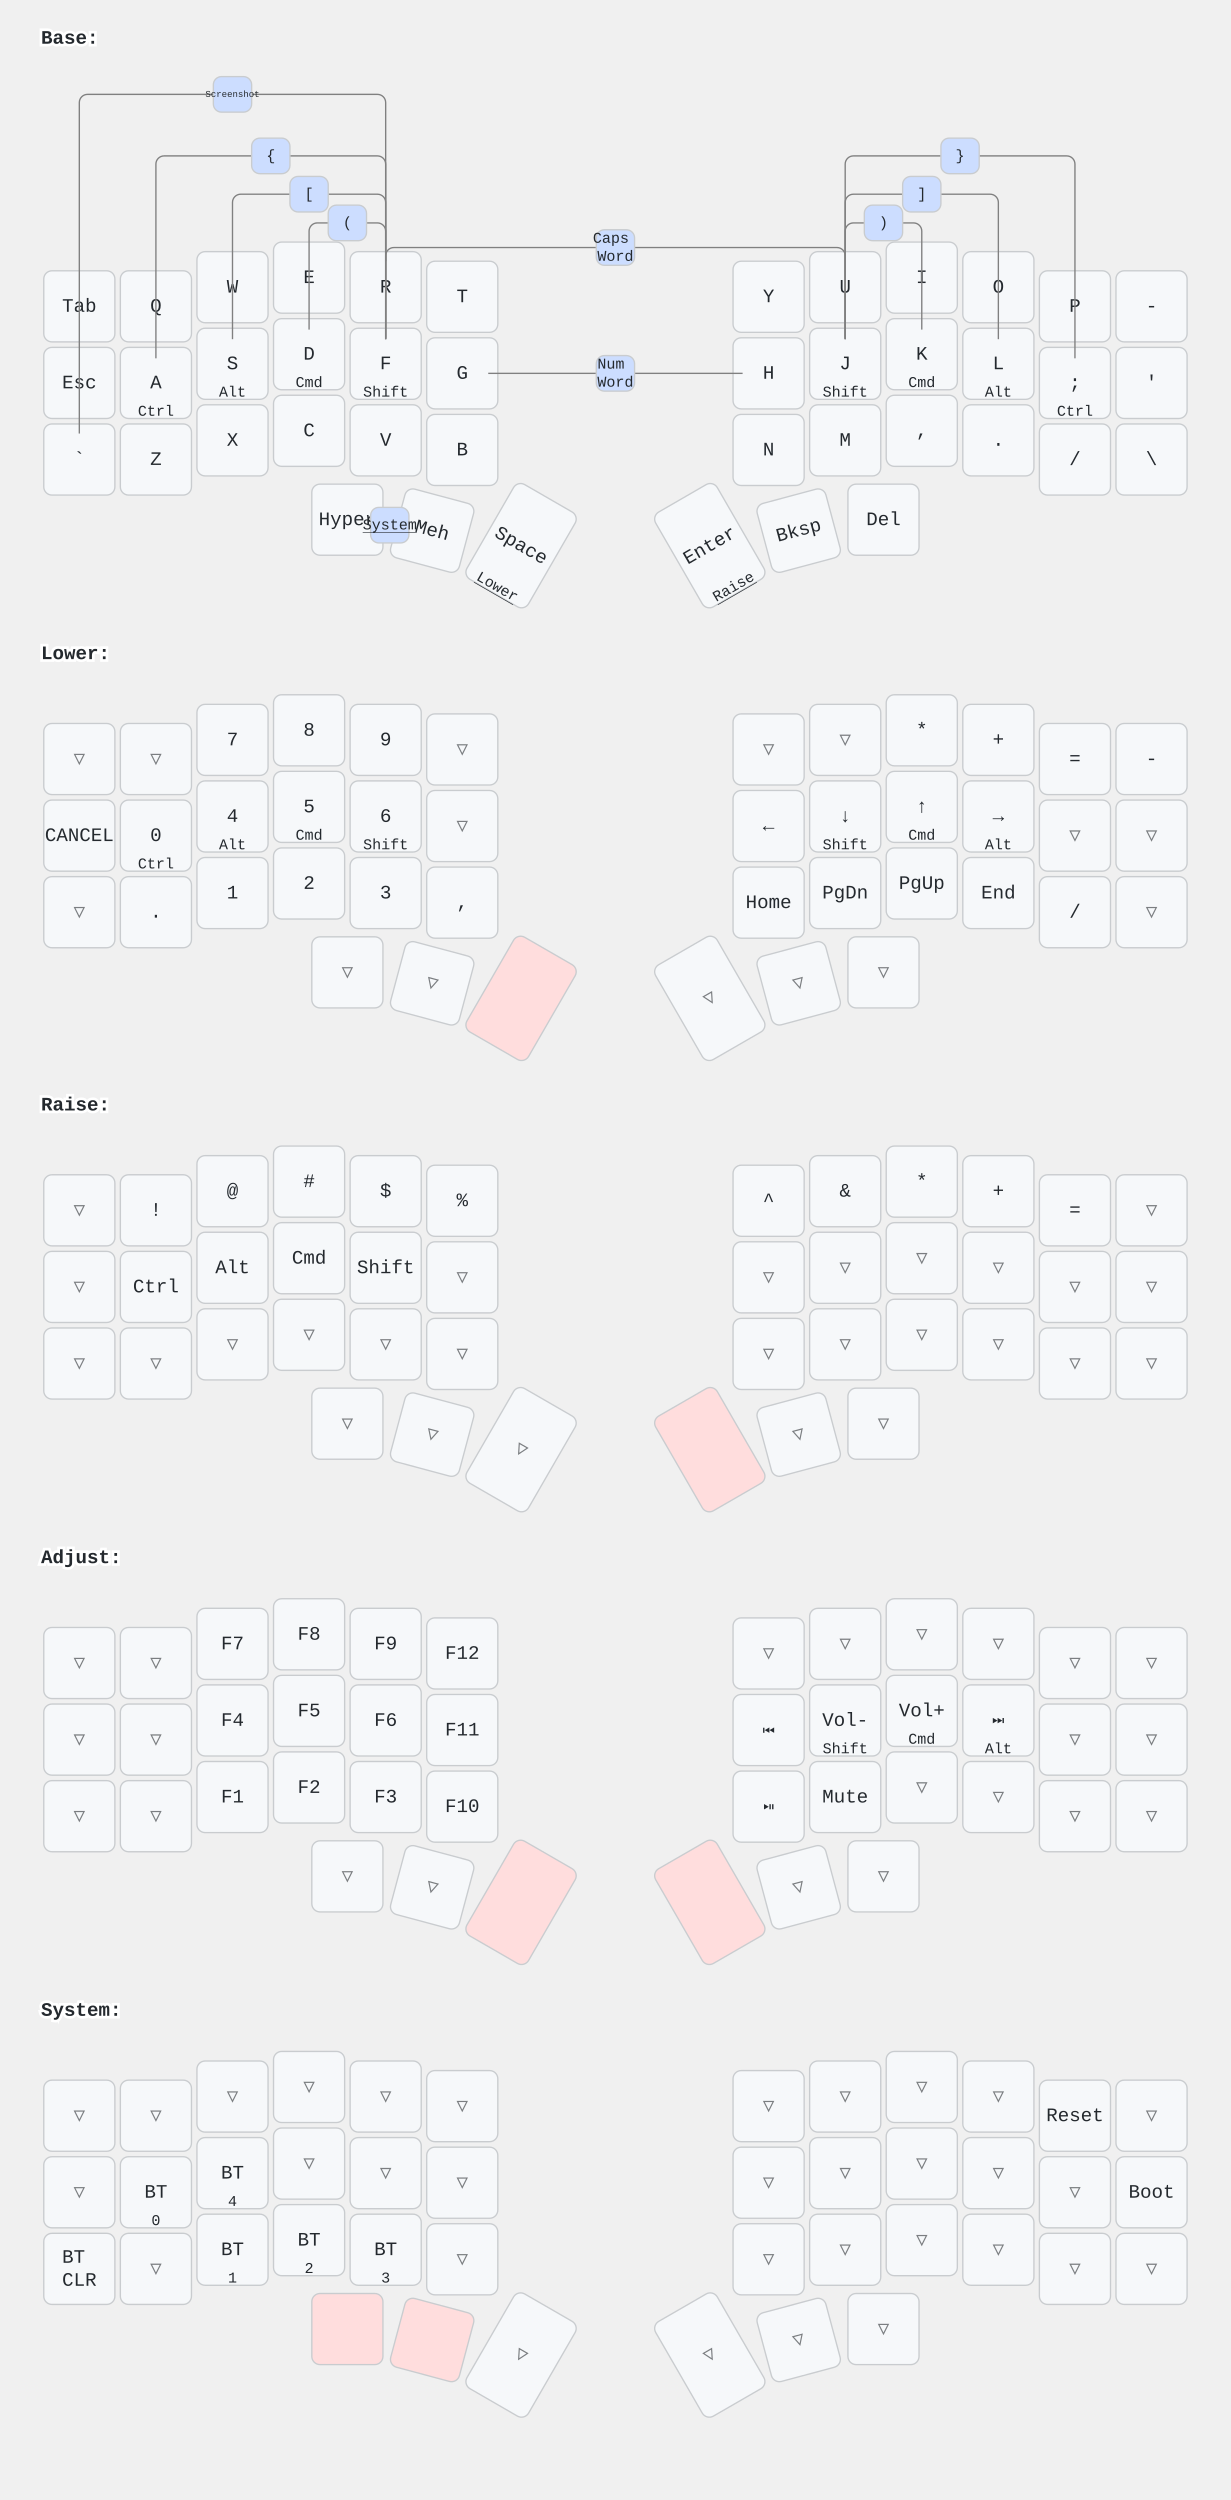
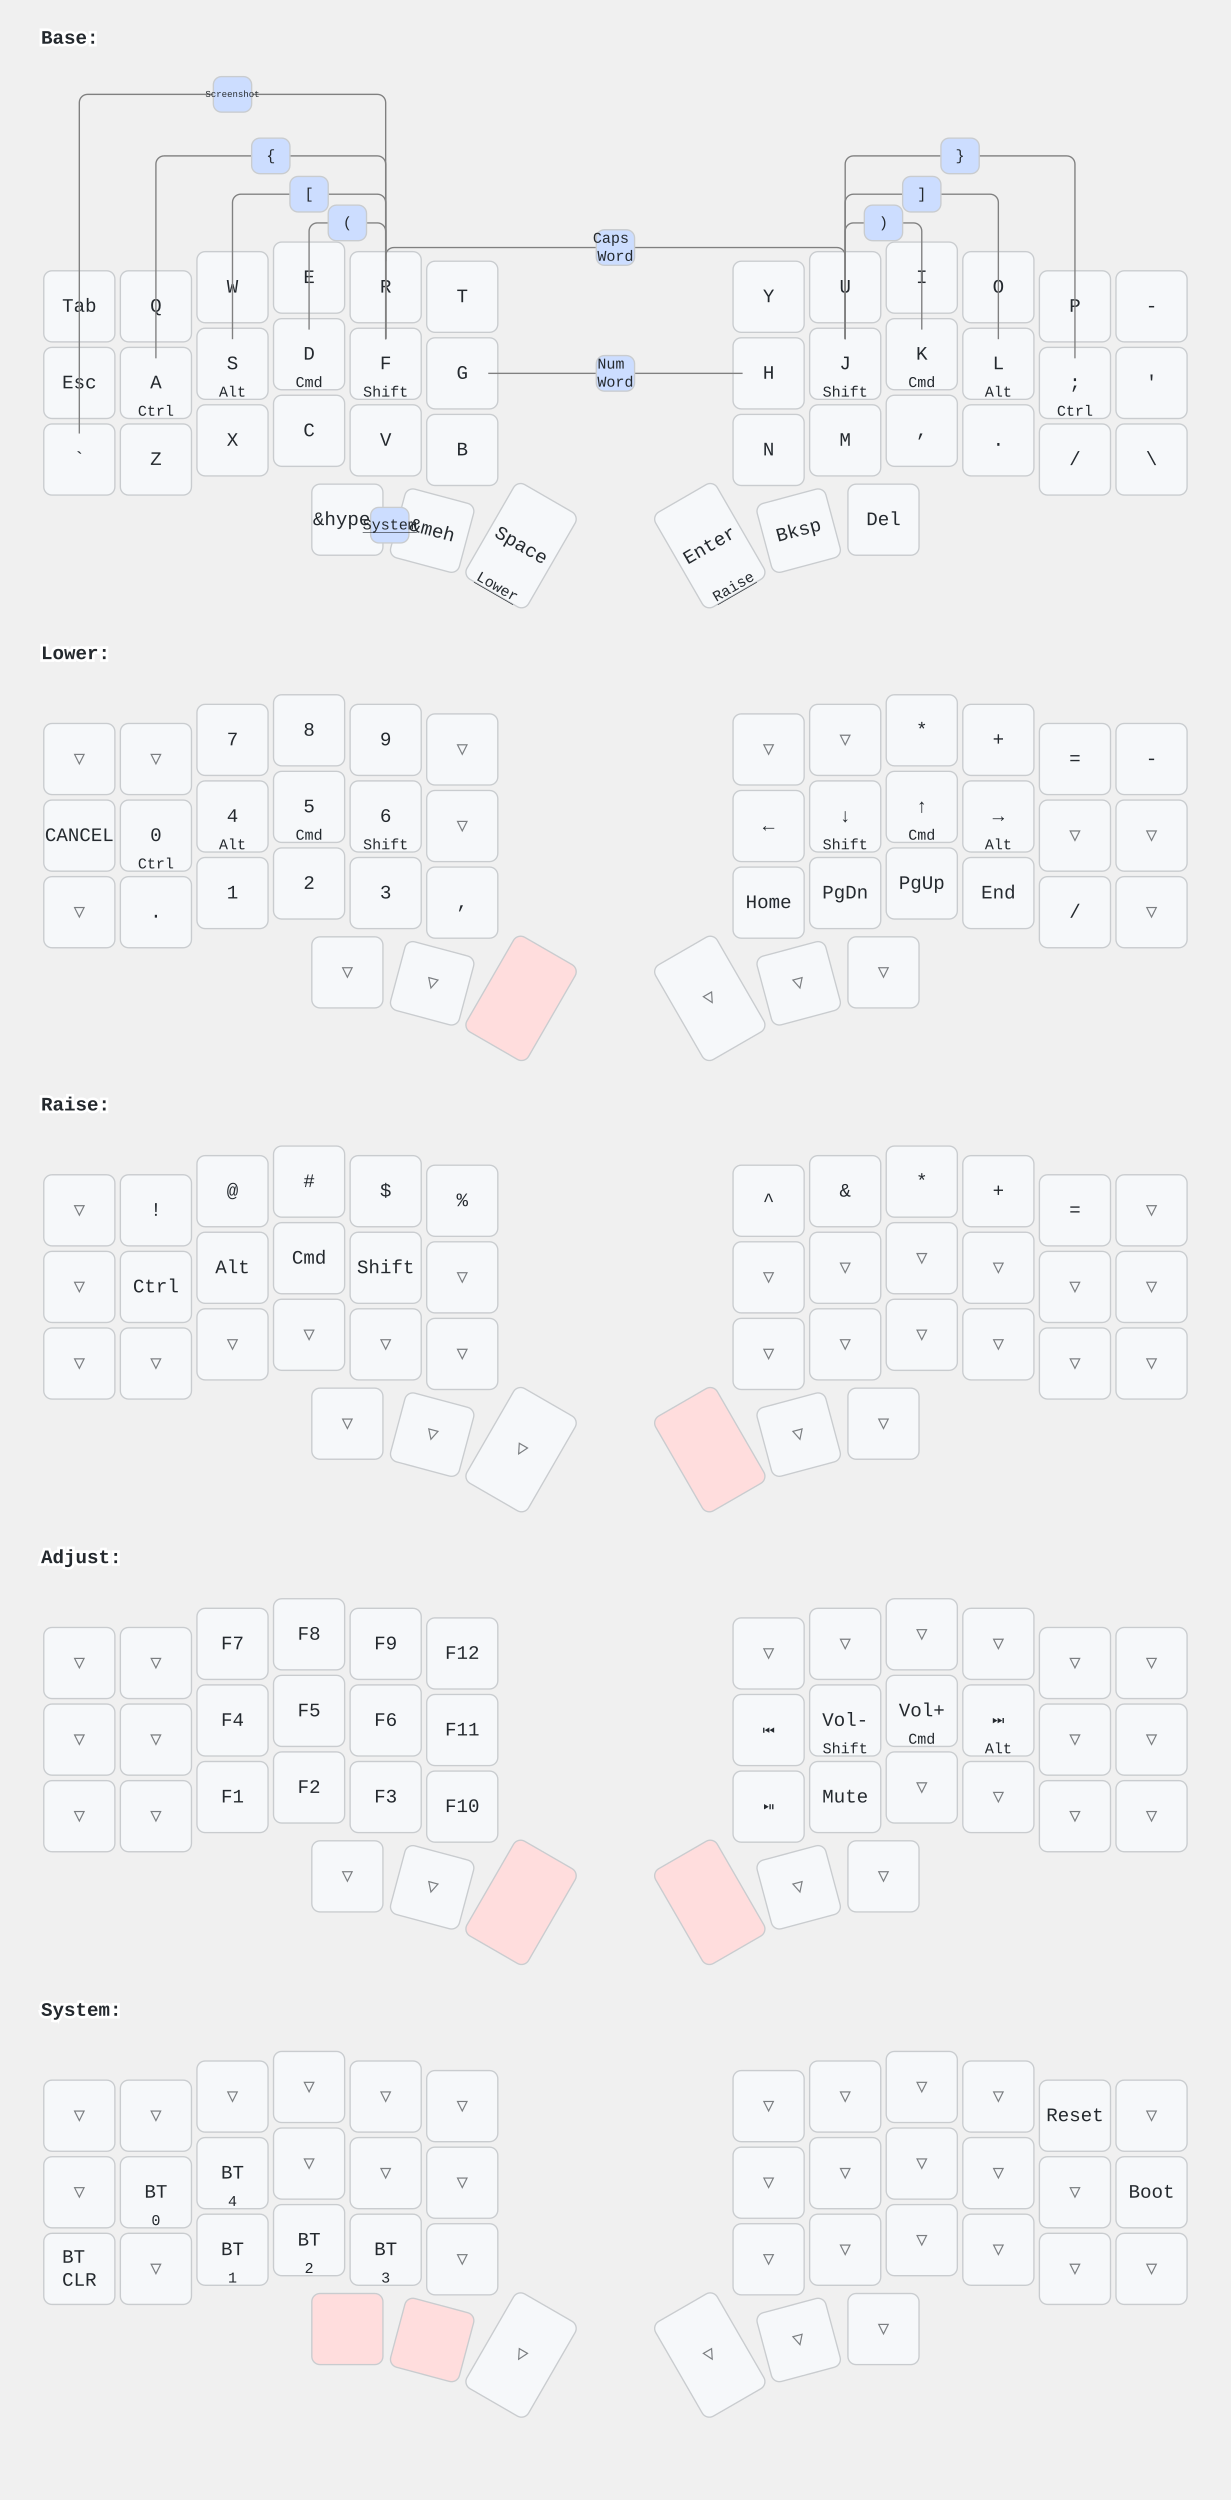
<svg xmlns="http://www.w3.org/2000/svg" width="900" height="1828" viewBox="0 0 900 1828" class="keymap">
  <style>/* inherit to force styles through use tags */
svg path {
    fill: inherit;
}

/* font and background color specifications */
svg.keymap {
    font-family: SFMono-Regular,Consolas,Liberation Mono,Menlo,monospace;
    font-size: 14px;
    font-kerning: normal;
    text-rendering: optimizeLegibility;
    fill: #24292e;
}

/* default key styling */
rect.key {
    fill: #f6f8fa;
}

rect.key, rect.combo {
    stroke: #c9cccf;
    stroke-width: 1;
}

/* default key side styling, only used is draw_key_sides is set */
rect.side {
    filter: brightness(90%);
}

/* color accent for combo boxes */
rect.combo, rect.combo-separate {
    fill: #cdf;
}

/* color accent for held keys */
rect.held, rect.combo.held {
    fill: #fdd;
}

/* color accent for ghost (optional) keys */
rect.ghost, rect.combo.ghost {
    stroke-dasharray: 4, 4;
    stroke-width: 2;
}

text {
    text-anchor: middle;
    dominant-baseline: middle;
}

/* styling for layer labels */
text.label {
    font-weight: bold;
    text-anchor: start;
    stroke: white;
    stroke-width: 4;
    paint-order: stroke;
}

/* styling for optional footer */
text.footer {
    text-anchor: end;
    dominant-baseline: auto;
    stroke: white;
    stroke-width: 4;
    paint-order: stroke;
}

/* styling for combo tap, and key non-tap label text */
text.combo, text.hold, text.shifted, text.left, text.right, text.tl, text.tr, text.bl, text.br {
    font-size: 11px;
}

text.hold, text.bl, text.br {
    text-anchor: middle;
    dominant-baseline: auto;
}

text.shifted, text.tl, text.tr {
    text-anchor: middle;
    dominant-baseline: hanging;
}

text.left, text.tl, text.bl {
    text-anchor: start;
}

text.right, text.tr, text.br {
    text-anchor: end;
}

text.layer-activator {
    text-decoration: underline;
}

/* styling for hold/shifted label text in combo box */
text.combo.hold, text.combo.shifted, text.combo.left, text.combo.right {
    font-size: 8px;
}

/* lighter symbol for transparent keys */
text.trans {
    fill: #7b7e81;
}

/* styling for combo dendrons */
path.combo {
    stroke-width: 1;
    stroke: gray;
    fill: none;
}

/* Start Tabler Icons Cleanup */
/* cannot use height/width with glyphs */
.icon-tabler &gt; path {
    fill: inherit;
    stroke: inherit;
    stroke-width: 2;
}
/* hide tabler's default box */
.icon-tabler &gt; path[stroke="none"][fill="none"] {
    visibility: hidden;
}
/* End Tabler Icons Cleanup */
</style>
  <g transform="translate(30, 0)" class="layer-Base">
    <text x="0" y="28" class="label" id="Base">Base:</text>
    <g transform="translate(0, 175)">
      <g transform="translate(28, 49)" class="key keypos-0">
        <rect rx="6" ry="6" x="-26" y="-26" width="52" height="52" class="key" />
        <text x="0" y="0" class="key tap">Tab</text>
      </g>
      <g transform="translate(84, 49)" class="key keypos-1">
        <rect rx="6" ry="6" x="-26" y="-26" width="52" height="52" class="key" />
        <text x="0" y="0" class="key tap">Q</text>
      </g>
      <g transform="translate(140, 35)" class="key keypos-2">
        <rect rx="6" ry="6" x="-26" y="-26" width="52" height="52" class="key" />
        <text x="0" y="0" class="key tap">W</text>
      </g>
      <g transform="translate(196, 28)" class="key keypos-3">
        <rect rx="6" ry="6" x="-26" y="-26" width="52" height="52" class="key" />
        <text x="0" y="0" class="key tap">E</text>
      </g>
      <g transform="translate(252, 35)" class="key keypos-4">
        <rect rx="6" ry="6" x="-26" y="-26" width="52" height="52" class="key" />
        <text x="0" y="0" class="key tap">R</text>
      </g>
      <g transform="translate(308, 42)" class="key keypos-5">
        <rect rx="6" ry="6" x="-26" y="-26" width="52" height="52" class="key" />
        <text x="0" y="0" class="key tap">T</text>
      </g>
      <g transform="translate(532, 42)" class="key keypos-6">
        <rect rx="6" ry="6" x="-26" y="-26" width="52" height="52" class="key" />
        <text x="0" y="0" class="key tap">Y</text>
      </g>
      <g transform="translate(588, 35)" class="key keypos-7">
        <rect rx="6" ry="6" x="-26" y="-26" width="52" height="52" class="key" />
        <text x="0" y="0" class="key tap">U</text>
      </g>
      <g transform="translate(644, 28)" class="key keypos-8">
        <rect rx="6" ry="6" x="-26" y="-26" width="52" height="52" class="key" />
        <text x="0" y="0" class="key tap">I</text>
      </g>
      <g transform="translate(700, 35)" class="key keypos-9">
        <rect rx="6" ry="6" x="-26" y="-26" width="52" height="52" class="key" />
        <text x="0" y="0" class="key tap">O</text>
      </g>
      <g transform="translate(756, 49)" class="key keypos-10">
        <rect rx="6" ry="6" x="-26" y="-26" width="52" height="52" class="key" />
        <text x="0" y="0" class="key tap">P</text>
      </g>
      <g transform="translate(812, 49)" class="key keypos-11">
        <rect rx="6" ry="6" x="-26" y="-26" width="52" height="52" class="key" />
        <text x="0" y="0" class="key tap">-</text>
      </g>
      <g transform="translate(28, 105)" class="key keypos-12">
        <rect rx="6" ry="6" x="-26" y="-26" width="52" height="52" class="key" />
        <text x="0" y="0" class="key tap">Esc</text>
      </g>
      <g transform="translate(84, 105)" class="key keypos-13">
        <rect rx="6" ry="6" x="-26" y="-26" width="52" height="52" class="key" />
        <text x="0" y="0" class="key tap">A</text>
        <text x="0" y="24" class="key hold">Ctrl</text>
      </g>
      <g transform="translate(140, 91)" class="key keypos-14">
        <rect rx="6" ry="6" x="-26" y="-26" width="52" height="52" class="key" />
        <text x="0" y="0" class="key tap">S</text>
        <text x="0" y="24" class="key hold">Alt</text>
      </g>
      <g transform="translate(196, 84)" class="key keypos-15">
        <rect rx="6" ry="6" x="-26" y="-26" width="52" height="52" class="key" />
        <text x="0" y="0" class="key tap">D</text>
        <text x="0" y="24" class="key hold">Cmd</text>
      </g>
      <g transform="translate(252, 91)" class="key keypos-16">
        <rect rx="6" ry="6" x="-26" y="-26" width="52" height="52" class="key" />
        <text x="0" y="0" class="key tap">F</text>
        <text x="0" y="24" class="key hold">Shift</text>
      </g>
      <g transform="translate(308, 98)" class="key keypos-17">
        <rect rx="6" ry="6" x="-26" y="-26" width="52" height="52" class="key" />
        <text x="0" y="0" class="key tap">G</text>
      </g>
      <g transform="translate(532, 98)" class="key keypos-18">
        <rect rx="6" ry="6" x="-26" y="-26" width="52" height="52" class="key" />
        <text x="0" y="0" class="key tap">H</text>
      </g>
      <g transform="translate(588, 91)" class="key keypos-19">
        <rect rx="6" ry="6" x="-26" y="-26" width="52" height="52" class="key" />
        <text x="0" y="0" class="key tap">J</text>
        <text x="0" y="24" class="key hold">Shift</text>
      </g>
      <g transform="translate(644, 84)" class="key keypos-20">
        <rect rx="6" ry="6" x="-26" y="-26" width="52" height="52" class="key" />
        <text x="0" y="0" class="key tap">K</text>
        <text x="0" y="24" class="key hold">Cmd</text>
      </g>
      <g transform="translate(700, 91)" class="key keypos-21">
        <rect rx="6" ry="6" x="-26" y="-26" width="52" height="52" class="key" />
        <text x="0" y="0" class="key tap">L</text>
        <text x="0" y="24" class="key hold">Alt</text>
      </g>
      <g transform="translate(756, 105)" class="key keypos-22">
        <rect rx="6" ry="6" x="-26" y="-26" width="52" height="52" class="key" />
        <text x="0" y="0" class="key tap">;</text>
        <text x="0" y="24" class="key hold">Ctrl</text>
      </g>
      <g transform="translate(812, 105)" class="key keypos-23">
        <rect rx="6" ry="6" x="-26" y="-26" width="52" height="52" class="key" />
        <text x="0" y="0" class="key tap">'</text>
      </g>
      <g transform="translate(28, 161)" class="key keypos-24">
        <rect rx="6" ry="6" x="-26" y="-26" width="52" height="52" class="key" />
        <text x="0" y="0" class="key tap">`</text>
      </g>
      <g transform="translate(84, 161)" class="key keypos-25">
        <rect rx="6" ry="6" x="-26" y="-26" width="52" height="52" class="key" />
        <text x="0" y="0" class="key tap">Z</text>
      </g>
      <g transform="translate(140, 147)" class="key keypos-26">
        <rect rx="6" ry="6" x="-26" y="-26" width="52" height="52" class="key" />
        <text x="0" y="0" class="key tap">X</text>
      </g>
      <g transform="translate(196, 140)" class="key keypos-27">
        <rect rx="6" ry="6" x="-26" y="-26" width="52" height="52" class="key" />
        <text x="0" y="0" class="key tap">C</text>
      </g>
      <g transform="translate(252, 147)" class="key keypos-28">
        <rect rx="6" ry="6" x="-26" y="-26" width="52" height="52" class="key" />
        <text x="0" y="0" class="key tap">V</text>
      </g>
      <g transform="translate(308, 154)" class="key keypos-29">
        <rect rx="6" ry="6" x="-26" y="-26" width="52" height="52" class="key" />
        <text x="0" y="0" class="key tap">B</text>
      </g>
      <g transform="translate(532, 154)" class="key keypos-30">
        <rect rx="6" ry="6" x="-26" y="-26" width="52" height="52" class="key" />
        <text x="0" y="0" class="key tap">N</text>
      </g>
      <g transform="translate(588, 147)" class="key keypos-31">
        <rect rx="6" ry="6" x="-26" y="-26" width="52" height="52" class="key" />
        <text x="0" y="0" class="key tap">M</text>
      </g>
      <g transform="translate(644, 140)" class="key keypos-32">
        <rect rx="6" ry="6" x="-26" y="-26" width="52" height="52" class="key" />
        <text x="0" y="0" class="key tap">,</text>
      </g>
      <g transform="translate(700, 147)" class="key keypos-33">
        <rect rx="6" ry="6" x="-26" y="-26" width="52" height="52" class="key" />
        <text x="0" y="0" class="key tap">.</text>
      </g>
      <g transform="translate(756, 161)" class="key keypos-34">
        <rect rx="6" ry="6" x="-26" y="-26" width="52" height="52" class="key" />
        <text x="0" y="0" class="key tap">/</text>
      </g>
      <g transform="translate(812, 161)" class="key keypos-35">
        <rect rx="6" ry="6" x="-26" y="-26" width="52" height="52" class="key" />
        <text x="0" y="0" class="key tap">\</text>
      </g>
      <g transform="translate(224, 205)" class="key keypos-36">
        <rect rx="6" ry="6" x="-26" y="-26" width="52" height="52" class="key" />
-         <text x="0" y="0" class="key tap">Hyper</text>
+         <text x="0" y="0" class="key tap">&amp;hyper</text>
      </g>
      <g transform="translate(286, 213) rotate(15.0)" class="key keypos-37">
        <rect rx="6" ry="6" x="-26" y="-26" width="52" height="52" class="key" />
-         <text x="0" y="0" class="key tap">Meh</text>
+         <text x="0" y="0" class="key tap">&amp;meh</text>
      </g>
      <g transform="translate(351, 224) rotate(30.0)" class="key keypos-38">
        <rect rx="6" ry="6" x="-26" y="-40" width="52" height="80" class="key" />
        <text x="0" y="0" class="key tap">Space</text>
        <a href="#Lower">
          <text x="0" y="38" class="key hold layer-activator">Lower</text>
        </a>
      </g>
      <g transform="translate(489, 224) rotate(-30.0)" class="key keypos-39">
        <rect rx="6" ry="6" x="-26" y="-40" width="52" height="80" class="key" />
        <text x="0" y="0" class="key tap">Enter</text>
        <a href="#Raise">
          <text x="0" y="38" class="key hold layer-activator">Raise</text>
        </a>
      </g>
      <g transform="translate(554, 213) rotate(-15.0)" class="key keypos-40">
        <rect rx="6" ry="6" x="-26" y="-26" width="52" height="52" class="key" />
        <text x="0" y="0" class="key tap">Bksp</text>
      </g>
      <g transform="translate(616, 205)" class="key keypos-41">
        <rect rx="6" ry="6" x="-26" y="-26" width="52" height="52" class="key" />
        <text x="0" y="0" class="key tap">Del</text>
      </g>
      <g class="combo combopos-0">
        <path d="M224,-12 h-22 a6.0,6.0 0 0 0 -6.0,6.0 v72" class="combo" />
        <path d="M224,-12 h22 a6.0,6.0 0 0 1 6.0,6.0 v79" class="combo" />
        <rect rx="6" ry="6" x="210" y="-25" width="28" height="26" class="combo" />
        <text x="224" y="-12" class="combo tap">(</text>
      </g>
      <g class="combo combopos-1">
        <path d="M616,-12 h-22 a6.0,6.0 0 0 0 -6.0,6.0 v79" class="combo" />
        <path d="M616,-12 h22 a6.0,6.0 0 0 1 6.0,6.0 v72" class="combo" />
        <rect rx="6" ry="6" x="602" y="-25" width="28" height="26" class="combo" />
        <text x="616" y="-12" class="combo tap">)</text>
      </g>
      <g class="combo combopos-2">
        <path d="M196,-33 h-50 a6.0,6.0 0 0 0 -6.0,6.0 v100" class="combo" />
        <path d="M196,-33 h50 a6.0,6.0 0 0 1 6.0,6.0 v100" class="combo" />
        <rect rx="6" ry="6" x="182" y="-46" width="28" height="26" class="combo" />
        <text x="196" y="-33" class="combo tap">[</text>
      </g>
      <g class="combo combopos-3">
        <path d="M644,-33 h-50 a6.0,6.0 0 0 0 -6.0,6.0 v100" class="combo" />
        <path d="M644,-33 h50 a6.0,6.0 0 0 1 6.0,6.0 v100" class="combo" />
        <rect rx="6" ry="6" x="630" y="-46" width="28" height="26" class="combo" />
        <text x="644" y="-33" class="combo tap">]</text>
      </g>
      <g class="combo combopos-4">
        <path d="M168,-61 h-78 a6.0,6.0 0 0 0 -6.0,6.0 v142" class="combo" />
        <path d="M168,-61 h78 a6.0,6.0 0 0 1 6.0,6.0 v128" class="combo" />
        <rect rx="6" ry="6" x="154" y="-74" width="28" height="26" class="combo" />
        <text x="168" y="-61" class="combo tap">{</text>
      </g>
      <g class="combo combopos-5">
        <path d="M672,-61 h-78 a6.0,6.0 0 0 0 -6.0,6.0 v128" class="combo" />
        <path d="M672,-61 h78 a6.0,6.0 0 0 1 6.0,6.0 v142" class="combo" />
        <rect rx="6" ry="6" x="658" y="-74" width="28" height="26" class="combo" />
        <text x="672" y="-61" class="combo tap">}</text>
      </g>
      <g class="combo combopos-6">
        <path d="M420,6 h-162 a6.0,6.0 0 0 0 -6.0,6.0 v60" class="combo" />
        <path d="M420,6 h162 a6.0,6.0 0 0 1 6.0,6.0 v60" class="combo" />
        <rect rx="6" ry="6" x="406" y="-7" width="28" height="26" class="combo" />
        <text x="420" y="6" class="combo tap">
          <tspan x="420" dy="-0.6em">Caps</tspan>
          <tspan x="420" dy="1.2em">Word</tspan>
        </text>
      </g>
      <g class="combo combopos-7">
        <path d="M140,-106 h-106 a6.0,6.0 0 0 0 -6.0,6.0 v242" class="combo" />
        <path d="M140,-106 h106 a6.0,6.0 0 0 1 6.0,6.0 v116" class="combo" />
        <rect rx="6" ry="6" x="126" y="-119" width="28" height="26" class="combo" />
        <text x="140" y="-106" class="combo tap">
          <tspan style="font-size: 60%">Screenshot</tspan>
        </text>
      </g>
      <g class="combo combopos-8">
        <path d="M420,98 l-93,0" class="combo" />
        <path d="M420,98 l93,0" class="combo" />
        <rect rx="6" ry="6" x="406" y="85" width="28" height="26" class="combo" />
        <text x="420" y="98" class="combo tap">
          <tspan x="420" dy="-0.6em">Num</tspan>
          <tspan x="420" dy="1.2em">Word</tspan>
        </text>
      </g>
      <g class="combo combopos-9">
        <rect rx="6" ry="6" x="241" y="196" width="28" height="26" class="combo" />
        <a href="#System">
          <text x="255" y="209" class="combo tap layer-activator">System</text>
        </a>
      </g>
    </g>
  </g>
  <g transform="translate(30, 450)" class="layer-Lower">
    <text x="0" y="28" class="label" id="Lower">Lower:</text>
    <g transform="translate(0, 56)">
      <g transform="translate(28, 49)" class="key trans keypos-0">
        <rect rx="6" ry="6" x="-26" y="-26" width="52" height="52" class="key trans" />
        <text x="0" y="0" class="key trans tap">▽</text>
      </g>
      <g transform="translate(84, 49)" class="key trans keypos-1">
        <rect rx="6" ry="6" x="-26" y="-26" width="52" height="52" class="key trans" />
        <text x="0" y="0" class="key trans tap">▽</text>
      </g>
      <g transform="translate(140, 35)" class="key keypos-2">
        <rect rx="6" ry="6" x="-26" y="-26" width="52" height="52" class="key" />
        <text x="0" y="0" class="key tap">7</text>
      </g>
      <g transform="translate(196, 28)" class="key keypos-3">
        <rect rx="6" ry="6" x="-26" y="-26" width="52" height="52" class="key" />
        <text x="0" y="0" class="key tap">8</text>
      </g>
      <g transform="translate(252, 35)" class="key keypos-4">
        <rect rx="6" ry="6" x="-26" y="-26" width="52" height="52" class="key" />
        <text x="0" y="0" class="key tap">9</text>
      </g>
      <g transform="translate(308, 42)" class="key trans keypos-5">
        <rect rx="6" ry="6" x="-26" y="-26" width="52" height="52" class="key trans" />
        <text x="0" y="0" class="key trans tap">▽</text>
      </g>
      <g transform="translate(532, 42)" class="key trans keypos-6">
        <rect rx="6" ry="6" x="-26" y="-26" width="52" height="52" class="key trans" />
        <text x="0" y="0" class="key trans tap">▽</text>
      </g>
      <g transform="translate(588, 35)" class="key trans keypos-7">
        <rect rx="6" ry="6" x="-26" y="-26" width="52" height="52" class="key trans" />
        <text x="0" y="0" class="key trans tap">▽</text>
      </g>
      <g transform="translate(644, 28)" class="key keypos-8">
        <rect rx="6" ry="6" x="-26" y="-26" width="52" height="52" class="key" />
        <text x="0" y="0" class="key tap">*</text>
      </g>
      <g transform="translate(700, 35)" class="key keypos-9">
        <rect rx="6" ry="6" x="-26" y="-26" width="52" height="52" class="key" />
        <text x="0" y="0" class="key tap">+</text>
      </g>
      <g transform="translate(756, 49)" class="key keypos-10">
        <rect rx="6" ry="6" x="-26" y="-26" width="52" height="52" class="key" />
        <text x="0" y="0" class="key tap">=</text>
      </g>
      <g transform="translate(812, 49)" class="key keypos-11">
        <rect rx="6" ry="6" x="-26" y="-26" width="52" height="52" class="key" />
        <text x="0" y="0" class="key tap">-</text>
      </g>
      <g transform="translate(28, 105)" class="key keypos-12">
        <rect rx="6" ry="6" x="-26" y="-26" width="52" height="52" class="key" />
        <text x="0" y="0" class="key tap">CANCEL</text>
      </g>
      <g transform="translate(84, 105)" class="key keypos-13">
        <rect rx="6" ry="6" x="-26" y="-26" width="52" height="52" class="key" />
        <text x="0" y="0" class="key tap">0</text>
        <text x="0" y="24" class="key hold">Ctrl</text>
      </g>
      <g transform="translate(140, 91)" class="key keypos-14">
        <rect rx="6" ry="6" x="-26" y="-26" width="52" height="52" class="key" />
        <text x="0" y="0" class="key tap">4</text>
        <text x="0" y="24" class="key hold">Alt</text>
      </g>
      <g transform="translate(196, 84)" class="key keypos-15">
        <rect rx="6" ry="6" x="-26" y="-26" width="52" height="52" class="key" />
        <text x="0" y="0" class="key tap">5</text>
        <text x="0" y="24" class="key hold">Cmd</text>
      </g>
      <g transform="translate(252, 91)" class="key keypos-16">
        <rect rx="6" ry="6" x="-26" y="-26" width="52" height="52" class="key" />
        <text x="0" y="0" class="key tap">6</text>
        <text x="0" y="24" class="key hold">Shift</text>
      </g>
      <g transform="translate(308, 98)" class="key trans keypos-17">
        <rect rx="6" ry="6" x="-26" y="-26" width="52" height="52" class="key trans" />
        <text x="0" y="0" class="key trans tap">▽</text>
      </g>
      <g transform="translate(532, 98)" class="key keypos-18">
        <rect rx="6" ry="6" x="-26" y="-26" width="52" height="52" class="key" />
        <text x="0" y="0" class="key tap">←</text>
      </g>
      <g transform="translate(588, 91)" class="key keypos-19">
        <rect rx="6" ry="6" x="-26" y="-26" width="52" height="52" class="key" />
        <text x="0" y="0" class="key tap">↓</text>
        <text x="0" y="24" class="key hold">Shift</text>
      </g>
      <g transform="translate(644, 84)" class="key keypos-20">
        <rect rx="6" ry="6" x="-26" y="-26" width="52" height="52" class="key" />
        <text x="0" y="0" class="key tap">↑</text>
        <text x="0" y="24" class="key hold">Cmd</text>
      </g>
      <g transform="translate(700, 91)" class="key keypos-21">
        <rect rx="6" ry="6" x="-26" y="-26" width="52" height="52" class="key" />
        <text x="0" y="0" class="key tap">→</text>
        <text x="0" y="24" class="key hold">Alt</text>
      </g>
      <g transform="translate(756, 105)" class="key trans keypos-22">
        <rect rx="6" ry="6" x="-26" y="-26" width="52" height="52" class="key trans" />
        <text x="0" y="0" class="key trans tap">▽</text>
      </g>
      <g transform="translate(812, 105)" class="key trans keypos-23">
        <rect rx="6" ry="6" x="-26" y="-26" width="52" height="52" class="key trans" />
        <text x="0" y="0" class="key trans tap">▽</text>
      </g>
      <g transform="translate(28, 161)" class="key trans keypos-24">
        <rect rx="6" ry="6" x="-26" y="-26" width="52" height="52" class="key trans" />
        <text x="0" y="0" class="key trans tap">▽</text>
      </g>
      <g transform="translate(84, 161)" class="key keypos-25">
        <rect rx="6" ry="6" x="-26" y="-26" width="52" height="52" class="key" />
        <text x="0" y="0" class="key tap">.</text>
      </g>
      <g transform="translate(140, 147)" class="key keypos-26">
        <rect rx="6" ry="6" x="-26" y="-26" width="52" height="52" class="key" />
        <text x="0" y="0" class="key tap">1</text>
      </g>
      <g transform="translate(196, 140)" class="key keypos-27">
        <rect rx="6" ry="6" x="-26" y="-26" width="52" height="52" class="key" />
        <text x="0" y="0" class="key tap">2</text>
      </g>
      <g transform="translate(252, 147)" class="key keypos-28">
        <rect rx="6" ry="6" x="-26" y="-26" width="52" height="52" class="key" />
        <text x="0" y="0" class="key tap">3</text>
      </g>
      <g transform="translate(308, 154)" class="key keypos-29">
        <rect rx="6" ry="6" x="-26" y="-26" width="52" height="52" class="key" />
        <text x="0" y="0" class="key tap">,</text>
      </g>
      <g transform="translate(532, 154)" class="key keypos-30">
        <rect rx="6" ry="6" x="-26" y="-26" width="52" height="52" class="key" />
        <text x="0" y="0" class="key tap">Home</text>
      </g>
      <g transform="translate(588, 147)" class="key keypos-31">
        <rect rx="6" ry="6" x="-26" y="-26" width="52" height="52" class="key" />
        <text x="0" y="0" class="key tap">PgDn</text>
      </g>
      <g transform="translate(644, 140)" class="key keypos-32">
        <rect rx="6" ry="6" x="-26" y="-26" width="52" height="52" class="key" />
        <text x="0" y="0" class="key tap">PgUp</text>
      </g>
      <g transform="translate(700, 147)" class="key keypos-33">
        <rect rx="6" ry="6" x="-26" y="-26" width="52" height="52" class="key" />
        <text x="0" y="0" class="key tap">End</text>
      </g>
      <g transform="translate(756, 161)" class="key keypos-34">
        <rect rx="6" ry="6" x="-26" y="-26" width="52" height="52" class="key" />
        <text x="0" y="0" class="key tap">/</text>
      </g>
      <g transform="translate(812, 161)" class="key trans keypos-35">
        <rect rx="6" ry="6" x="-26" y="-26" width="52" height="52" class="key trans" />
        <text x="0" y="0" class="key trans tap">▽</text>
      </g>
      <g transform="translate(224, 205)" class="key trans keypos-36">
        <rect rx="6" ry="6" x="-26" y="-26" width="52" height="52" class="key trans" />
        <text x="0" y="0" class="key trans tap">▽</text>
      </g>
      <g transform="translate(286, 213) rotate(15.0)" class="key trans keypos-37">
        <rect rx="6" ry="6" x="-26" y="-26" width="52" height="52" class="key trans" />
        <text x="0" y="0" class="key trans tap">▽</text>
      </g>
      <g transform="translate(351, 224) rotate(30.0)" class="key held keypos-38">
        <rect rx="6" ry="6" x="-26" y="-40" width="52" height="80" class="key held" />
      </g>
      <g transform="translate(489, 224) rotate(-30.0)" class="key trans keypos-39">
        <rect rx="6" ry="6" x="-26" y="-40" width="52" height="80" class="key trans" />
        <text x="0" y="0" class="key trans tap">▽</text>
      </g>
      <g transform="translate(554, 213) rotate(-15.0)" class="key trans keypos-40">
        <rect rx="6" ry="6" x="-26" y="-26" width="52" height="52" class="key trans" />
        <text x="0" y="0" class="key trans tap">▽</text>
      </g>
      <g transform="translate(616, 205)" class="key trans keypos-41">
        <rect rx="6" ry="6" x="-26" y="-26" width="52" height="52" class="key trans" />
        <text x="0" y="0" class="key trans tap">▽</text>
      </g>
    </g>
  </g>
  <g transform="translate(30, 780)" class="layer-Raise">
    <text x="0" y="28" class="label" id="Raise">Raise:</text>
    <g transform="translate(0, 56)">
      <g transform="translate(28, 49)" class="key trans keypos-0">
        <rect rx="6" ry="6" x="-26" y="-26" width="52" height="52" class="key trans" />
        <text x="0" y="0" class="key trans tap">▽</text>
      </g>
      <g transform="translate(84, 49)" class="key keypos-1">
        <rect rx="6" ry="6" x="-26" y="-26" width="52" height="52" class="key" />
        <text x="0" y="0" class="key tap">!</text>
      </g>
      <g transform="translate(140, 35)" class="key keypos-2">
        <rect rx="6" ry="6" x="-26" y="-26" width="52" height="52" class="key" />
        <text x="0" y="0" class="key tap">@</text>
      </g>
      <g transform="translate(196, 28)" class="key keypos-3">
        <rect rx="6" ry="6" x="-26" y="-26" width="52" height="52" class="key" />
        <text x="0" y="0" class="key tap">#</text>
      </g>
      <g transform="translate(252, 35)" class="key keypos-4">
        <rect rx="6" ry="6" x="-26" y="-26" width="52" height="52" class="key" />
        <text x="0" y="0" class="key tap">$</text>
      </g>
      <g transform="translate(308, 42)" class="key keypos-5">
        <rect rx="6" ry="6" x="-26" y="-26" width="52" height="52" class="key" />
        <text x="0" y="0" class="key tap">%</text>
      </g>
      <g transform="translate(532, 42)" class="key keypos-6">
        <rect rx="6" ry="6" x="-26" y="-26" width="52" height="52" class="key" />
        <text x="0" y="0" class="key tap">^</text>
      </g>
      <g transform="translate(588, 35)" class="key keypos-7">
        <rect rx="6" ry="6" x="-26" y="-26" width="52" height="52" class="key" />
        <text x="0" y="0" class="key tap">&amp;</text>
      </g>
      <g transform="translate(644, 28)" class="key keypos-8">
        <rect rx="6" ry="6" x="-26" y="-26" width="52" height="52" class="key" />
        <text x="0" y="0" class="key tap">*</text>
      </g>
      <g transform="translate(700, 35)" class="key keypos-9">
        <rect rx="6" ry="6" x="-26" y="-26" width="52" height="52" class="key" />
        <text x="0" y="0" class="key tap">+</text>
      </g>
      <g transform="translate(756, 49)" class="key keypos-10">
        <rect rx="6" ry="6" x="-26" y="-26" width="52" height="52" class="key" />
        <text x="0" y="0" class="key tap">=</text>
      </g>
      <g transform="translate(812, 49)" class="key trans keypos-11">
        <rect rx="6" ry="6" x="-26" y="-26" width="52" height="52" class="key trans" />
        <text x="0" y="0" class="key trans tap">▽</text>
      </g>
      <g transform="translate(28, 105)" class="key trans keypos-12">
        <rect rx="6" ry="6" x="-26" y="-26" width="52" height="52" class="key trans" />
        <text x="0" y="0" class="key trans tap">▽</text>
      </g>
      <g transform="translate(84, 105)" class="key keypos-13">
        <rect rx="6" ry="6" x="-26" y="-26" width="52" height="52" class="key" />
        <text x="0" y="0" class="key tap">Ctrl</text>
      </g>
      <g transform="translate(140, 91)" class="key keypos-14">
        <rect rx="6" ry="6" x="-26" y="-26" width="52" height="52" class="key" />
        <text x="0" y="0" class="key tap">Alt</text>
      </g>
      <g transform="translate(196, 84)" class="key keypos-15">
        <rect rx="6" ry="6" x="-26" y="-26" width="52" height="52" class="key" />
        <text x="0" y="0" class="key tap">Cmd</text>
      </g>
      <g transform="translate(252, 91)" class="key keypos-16">
        <rect rx="6" ry="6" x="-26" y="-26" width="52" height="52" class="key" />
        <text x="0" y="0" class="key tap">Shift</text>
      </g>
      <g transform="translate(308, 98)" class="key trans keypos-17">
        <rect rx="6" ry="6" x="-26" y="-26" width="52" height="52" class="key trans" />
        <text x="0" y="0" class="key trans tap">▽</text>
      </g>
      <g transform="translate(532, 98)" class="key trans keypos-18">
        <rect rx="6" ry="6" x="-26" y="-26" width="52" height="52" class="key trans" />
        <text x="0" y="0" class="key trans tap">▽</text>
      </g>
      <g transform="translate(588, 91)" class="key trans keypos-19">
        <rect rx="6" ry="6" x="-26" y="-26" width="52" height="52" class="key trans" />
        <text x="0" y="0" class="key trans tap">▽</text>
      </g>
      <g transform="translate(644, 84)" class="key trans keypos-20">
        <rect rx="6" ry="6" x="-26" y="-26" width="52" height="52" class="key trans" />
        <text x="0" y="0" class="key trans tap">▽</text>
      </g>
      <g transform="translate(700, 91)" class="key trans keypos-21">
        <rect rx="6" ry="6" x="-26" y="-26" width="52" height="52" class="key trans" />
        <text x="0" y="0" class="key trans tap">▽</text>
      </g>
      <g transform="translate(756, 105)" class="key trans keypos-22">
        <rect rx="6" ry="6" x="-26" y="-26" width="52" height="52" class="key trans" />
        <text x="0" y="0" class="key trans tap">▽</text>
      </g>
      <g transform="translate(812, 105)" class="key trans keypos-23">
        <rect rx="6" ry="6" x="-26" y="-26" width="52" height="52" class="key trans" />
        <text x="0" y="0" class="key trans tap">▽</text>
      </g>
      <g transform="translate(28, 161)" class="key trans keypos-24">
        <rect rx="6" ry="6" x="-26" y="-26" width="52" height="52" class="key trans" />
        <text x="0" y="0" class="key trans tap">▽</text>
      </g>
      <g transform="translate(84, 161)" class="key trans keypos-25">
        <rect rx="6" ry="6" x="-26" y="-26" width="52" height="52" class="key trans" />
        <text x="0" y="0" class="key trans tap">▽</text>
      </g>
      <g transform="translate(140, 147)" class="key trans keypos-26">
        <rect rx="6" ry="6" x="-26" y="-26" width="52" height="52" class="key trans" />
        <text x="0" y="0" class="key trans tap">▽</text>
      </g>
      <g transform="translate(196, 140)" class="key trans keypos-27">
        <rect rx="6" ry="6" x="-26" y="-26" width="52" height="52" class="key trans" />
        <text x="0" y="0" class="key trans tap">▽</text>
      </g>
      <g transform="translate(252, 147)" class="key trans keypos-28">
        <rect rx="6" ry="6" x="-26" y="-26" width="52" height="52" class="key trans" />
        <text x="0" y="0" class="key trans tap">▽</text>
      </g>
      <g transform="translate(308, 154)" class="key trans keypos-29">
        <rect rx="6" ry="6" x="-26" y="-26" width="52" height="52" class="key trans" />
        <text x="0" y="0" class="key trans tap">▽</text>
      </g>
      <g transform="translate(532, 154)" class="key trans keypos-30">
        <rect rx="6" ry="6" x="-26" y="-26" width="52" height="52" class="key trans" />
        <text x="0" y="0" class="key trans tap">▽</text>
      </g>
      <g transform="translate(588, 147)" class="key trans keypos-31">
        <rect rx="6" ry="6" x="-26" y="-26" width="52" height="52" class="key trans" />
        <text x="0" y="0" class="key trans tap">▽</text>
      </g>
      <g transform="translate(644, 140)" class="key trans keypos-32">
        <rect rx="6" ry="6" x="-26" y="-26" width="52" height="52" class="key trans" />
        <text x="0" y="0" class="key trans tap">▽</text>
      </g>
      <g transform="translate(700, 147)" class="key trans keypos-33">
        <rect rx="6" ry="6" x="-26" y="-26" width="52" height="52" class="key trans" />
        <text x="0" y="0" class="key trans tap">▽</text>
      </g>
      <g transform="translate(756, 161)" class="key trans keypos-34">
        <rect rx="6" ry="6" x="-26" y="-26" width="52" height="52" class="key trans" />
        <text x="0" y="0" class="key trans tap">▽</text>
      </g>
      <g transform="translate(812, 161)" class="key trans keypos-35">
        <rect rx="6" ry="6" x="-26" y="-26" width="52" height="52" class="key trans" />
        <text x="0" y="0" class="key trans tap">▽</text>
      </g>
      <g transform="translate(224, 205)" class="key trans keypos-36">
        <rect rx="6" ry="6" x="-26" y="-26" width="52" height="52" class="key trans" />
        <text x="0" y="0" class="key trans tap">▽</text>
      </g>
      <g transform="translate(286, 213) rotate(15.0)" class="key trans keypos-37">
        <rect rx="6" ry="6" x="-26" y="-26" width="52" height="52" class="key trans" />
        <text x="0" y="0" class="key trans tap">▽</text>
      </g>
      <g transform="translate(351, 224) rotate(30.0)" class="key trans keypos-38">
        <rect rx="6" ry="6" x="-26" y="-40" width="52" height="80" class="key trans" />
        <text x="0" y="0" class="key trans tap">▽</text>
      </g>
      <g transform="translate(489, 224) rotate(-30.0)" class="key held keypos-39">
        <rect rx="6" ry="6" x="-26" y="-40" width="52" height="80" class="key held" />
      </g>
      <g transform="translate(554, 213) rotate(-15.0)" class="key trans keypos-40">
        <rect rx="6" ry="6" x="-26" y="-26" width="52" height="52" class="key trans" />
        <text x="0" y="0" class="key trans tap">▽</text>
      </g>
      <g transform="translate(616, 205)" class="key trans keypos-41">
        <rect rx="6" ry="6" x="-26" y="-26" width="52" height="52" class="key trans" />
        <text x="0" y="0" class="key trans tap">▽</text>
      </g>
    </g>
  </g>
  <g transform="translate(30, 1111)" class="layer-Adjust">
    <text x="0" y="28" class="label" id="Adjust">Adjust:</text>
    <g transform="translate(0, 56)">
      <g transform="translate(28, 49)" class="key trans keypos-0">
        <rect rx="6" ry="6" x="-26" y="-26" width="52" height="52" class="key trans" />
        <text x="0" y="0" class="key trans tap">▽</text>
      </g>
      <g transform="translate(84, 49)" class="key trans keypos-1">
        <rect rx="6" ry="6" x="-26" y="-26" width="52" height="52" class="key trans" />
        <text x="0" y="0" class="key trans tap">▽</text>
      </g>
      <g transform="translate(140, 35)" class="key keypos-2">
        <rect rx="6" ry="6" x="-26" y="-26" width="52" height="52" class="key" />
        <text x="0" y="0" class="key tap">F7</text>
      </g>
      <g transform="translate(196, 28)" class="key keypos-3">
        <rect rx="6" ry="6" x="-26" y="-26" width="52" height="52" class="key" />
        <text x="0" y="0" class="key tap">F8</text>
      </g>
      <g transform="translate(252, 35)" class="key keypos-4">
        <rect rx="6" ry="6" x="-26" y="-26" width="52" height="52" class="key" />
        <text x="0" y="0" class="key tap">F9</text>
      </g>
      <g transform="translate(308, 42)" class="key keypos-5">
        <rect rx="6" ry="6" x="-26" y="-26" width="52" height="52" class="key" />
        <text x="0" y="0" class="key tap">F12</text>
      </g>
      <g transform="translate(532, 42)" class="key trans keypos-6">
        <rect rx="6" ry="6" x="-26" y="-26" width="52" height="52" class="key trans" />
        <text x="0" y="0" class="key trans tap">▽</text>
      </g>
      <g transform="translate(588, 35)" class="key trans keypos-7">
        <rect rx="6" ry="6" x="-26" y="-26" width="52" height="52" class="key trans" />
        <text x="0" y="0" class="key trans tap">▽</text>
      </g>
      <g transform="translate(644, 28)" class="key trans keypos-8">
        <rect rx="6" ry="6" x="-26" y="-26" width="52" height="52" class="key trans" />
        <text x="0" y="0" class="key trans tap">▽</text>
      </g>
      <g transform="translate(700, 35)" class="key trans keypos-9">
        <rect rx="6" ry="6" x="-26" y="-26" width="52" height="52" class="key trans" />
        <text x="0" y="0" class="key trans tap">▽</text>
      </g>
      <g transform="translate(756, 49)" class="key trans keypos-10">
        <rect rx="6" ry="6" x="-26" y="-26" width="52" height="52" class="key trans" />
        <text x="0" y="0" class="key trans tap">▽</text>
      </g>
      <g transform="translate(812, 49)" class="key trans keypos-11">
        <rect rx="6" ry="6" x="-26" y="-26" width="52" height="52" class="key trans" />
        <text x="0" y="0" class="key trans tap">▽</text>
      </g>
      <g transform="translate(28, 105)" class="key trans keypos-12">
        <rect rx="6" ry="6" x="-26" y="-26" width="52" height="52" class="key trans" />
        <text x="0" y="0" class="key trans tap">▽</text>
      </g>
      <g transform="translate(84, 105)" class="key trans keypos-13">
        <rect rx="6" ry="6" x="-26" y="-26" width="52" height="52" class="key trans" />
        <text x="0" y="0" class="key trans tap">▽</text>
      </g>
      <g transform="translate(140, 91)" class="key keypos-14">
        <rect rx="6" ry="6" x="-26" y="-26" width="52" height="52" class="key" />
        <text x="0" y="0" class="key tap">F4</text>
      </g>
      <g transform="translate(196, 84)" class="key keypos-15">
        <rect rx="6" ry="6" x="-26" y="-26" width="52" height="52" class="key" />
        <text x="0" y="0" class="key tap">F5</text>
      </g>
      <g transform="translate(252, 91)" class="key keypos-16">
        <rect rx="6" ry="6" x="-26" y="-26" width="52" height="52" class="key" />
        <text x="0" y="0" class="key tap">F6</text>
      </g>
      <g transform="translate(308, 98)" class="key keypos-17">
        <rect rx="6" ry="6" x="-26" y="-26" width="52" height="52" class="key" />
        <text x="0" y="0" class="key tap">F11</text>
      </g>
      <g transform="translate(532, 98)" class="key keypos-18">
        <rect rx="6" ry="6" x="-26" y="-26" width="52" height="52" class="key" />
        <text x="0" y="0" class="key tap">⏮</text>
      </g>
      <g transform="translate(588, 91)" class="key keypos-19">
        <rect rx="6" ry="6" x="-26" y="-26" width="52" height="52" class="key" />
        <text x="0" y="0" class="key tap">Vol-</text>
        <text x="0" y="24" class="key hold">Shift</text>
      </g>
      <g transform="translate(644, 84)" class="key keypos-20">
        <rect rx="6" ry="6" x="-26" y="-26" width="52" height="52" class="key" />
        <text x="0" y="0" class="key tap">Vol+</text>
        <text x="0" y="24" class="key hold">Cmd</text>
      </g>
      <g transform="translate(700, 91)" class="key keypos-21">
        <rect rx="6" ry="6" x="-26" y="-26" width="52" height="52" class="key" />
        <text x="0" y="0" class="key tap">⏭</text>
        <text x="0" y="24" class="key hold">Alt</text>
      </g>
      <g transform="translate(756, 105)" class="key trans keypos-22">
        <rect rx="6" ry="6" x="-26" y="-26" width="52" height="52" class="key trans" />
        <text x="0" y="0" class="key trans tap">▽</text>
      </g>
      <g transform="translate(812, 105)" class="key trans keypos-23">
        <rect rx="6" ry="6" x="-26" y="-26" width="52" height="52" class="key trans" />
        <text x="0" y="0" class="key trans tap">▽</text>
      </g>
      <g transform="translate(28, 161)" class="key trans keypos-24">
        <rect rx="6" ry="6" x="-26" y="-26" width="52" height="52" class="key trans" />
        <text x="0" y="0" class="key trans tap">▽</text>
      </g>
      <g transform="translate(84, 161)" class="key trans keypos-25">
        <rect rx="6" ry="6" x="-26" y="-26" width="52" height="52" class="key trans" />
        <text x="0" y="0" class="key trans tap">▽</text>
      </g>
      <g transform="translate(140, 147)" class="key keypos-26">
        <rect rx="6" ry="6" x="-26" y="-26" width="52" height="52" class="key" />
        <text x="0" y="0" class="key tap">F1</text>
      </g>
      <g transform="translate(196, 140)" class="key keypos-27">
        <rect rx="6" ry="6" x="-26" y="-26" width="52" height="52" class="key" />
        <text x="0" y="0" class="key tap">F2</text>
      </g>
      <g transform="translate(252, 147)" class="key keypos-28">
        <rect rx="6" ry="6" x="-26" y="-26" width="52" height="52" class="key" />
        <text x="0" y="0" class="key tap">F3</text>
      </g>
      <g transform="translate(308, 154)" class="key keypos-29">
        <rect rx="6" ry="6" x="-26" y="-26" width="52" height="52" class="key" />
        <text x="0" y="0" class="key tap">F10</text>
      </g>
      <g transform="translate(532, 154)" class="key keypos-30">
        <rect rx="6" ry="6" x="-26" y="-26" width="52" height="52" class="key" />
        <text x="0" y="0" class="key tap">⏯</text>
      </g>
      <g transform="translate(588, 147)" class="key keypos-31">
        <rect rx="6" ry="6" x="-26" y="-26" width="52" height="52" class="key" />
        <text x="0" y="0" class="key tap">Mute</text>
      </g>
      <g transform="translate(644, 140)" class="key trans keypos-32">
        <rect rx="6" ry="6" x="-26" y="-26" width="52" height="52" class="key trans" />
        <text x="0" y="0" class="key trans tap">▽</text>
      </g>
      <g transform="translate(700, 147)" class="key trans keypos-33">
        <rect rx="6" ry="6" x="-26" y="-26" width="52" height="52" class="key trans" />
        <text x="0" y="0" class="key trans tap">▽</text>
      </g>
      <g transform="translate(756, 161)" class="key trans keypos-34">
        <rect rx="6" ry="6" x="-26" y="-26" width="52" height="52" class="key trans" />
        <text x="0" y="0" class="key trans tap">▽</text>
      </g>
      <g transform="translate(812, 161)" class="key trans keypos-35">
        <rect rx="6" ry="6" x="-26" y="-26" width="52" height="52" class="key trans" />
        <text x="0" y="0" class="key trans tap">▽</text>
      </g>
      <g transform="translate(224, 205)" class="key trans keypos-36">
        <rect rx="6" ry="6" x="-26" y="-26" width="52" height="52" class="key trans" />
        <text x="0" y="0" class="key trans tap">▽</text>
      </g>
      <g transform="translate(286, 213) rotate(15.0)" class="key trans keypos-37">
        <rect rx="6" ry="6" x="-26" y="-26" width="52" height="52" class="key trans" />
        <text x="0" y="0" class="key trans tap">▽</text>
      </g>
      <g transform="translate(351, 224) rotate(30.0)" class="key held keypos-38">
        <rect rx="6" ry="6" x="-26" y="-40" width="52" height="80" class="key held" />
      </g>
      <g transform="translate(489, 224) rotate(-30.0)" class="key held keypos-39">
        <rect rx="6" ry="6" x="-26" y="-40" width="52" height="80" class="key held" />
      </g>
      <g transform="translate(554, 213) rotate(-15.0)" class="key trans keypos-40">
        <rect rx="6" ry="6" x="-26" y="-26" width="52" height="52" class="key trans" />
        <text x="0" y="0" class="key trans tap">▽</text>
      </g>
      <g transform="translate(616, 205)" class="key trans keypos-41">
        <rect rx="6" ry="6" x="-26" y="-26" width="52" height="52" class="key trans" />
        <text x="0" y="0" class="key trans tap">▽</text>
      </g>
    </g>
  </g>
  <g transform="translate(30, 1442)" class="layer-System">
    <text x="0" y="28" class="label" id="System">System:</text>
    <g transform="translate(0, 56)">
      <g transform="translate(28, 49)" class="key trans keypos-0">
        <rect rx="6" ry="6" x="-26" y="-26" width="52" height="52" class="key trans" />
        <text x="0" y="0" class="key trans tap">▽</text>
      </g>
      <g transform="translate(84, 49)" class="key trans keypos-1">
        <rect rx="6" ry="6" x="-26" y="-26" width="52" height="52" class="key trans" />
        <text x="0" y="0" class="key trans tap">▽</text>
      </g>
      <g transform="translate(140, 35)" class="key trans keypos-2">
        <rect rx="6" ry="6" x="-26" y="-26" width="52" height="52" class="key trans" />
        <text x="0" y="0" class="key trans tap">▽</text>
      </g>
      <g transform="translate(196, 28)" class="key trans keypos-3">
        <rect rx="6" ry="6" x="-26" y="-26" width="52" height="52" class="key trans" />
        <text x="0" y="0" class="key trans tap">▽</text>
      </g>
      <g transform="translate(252, 35)" class="key trans keypos-4">
        <rect rx="6" ry="6" x="-26" y="-26" width="52" height="52" class="key trans" />
        <text x="0" y="0" class="key trans tap">▽</text>
      </g>
      <g transform="translate(308, 42)" class="key trans keypos-5">
        <rect rx="6" ry="6" x="-26" y="-26" width="52" height="52" class="key trans" />
        <text x="0" y="0" class="key trans tap">▽</text>
      </g>
      <g transform="translate(532, 42)" class="key trans keypos-6">
        <rect rx="6" ry="6" x="-26" y="-26" width="52" height="52" class="key trans" />
        <text x="0" y="0" class="key trans tap">▽</text>
      </g>
      <g transform="translate(588, 35)" class="key trans keypos-7">
        <rect rx="6" ry="6" x="-26" y="-26" width="52" height="52" class="key trans" />
        <text x="0" y="0" class="key trans tap">▽</text>
      </g>
      <g transform="translate(644, 28)" class="key trans keypos-8">
        <rect rx="6" ry="6" x="-26" y="-26" width="52" height="52" class="key trans" />
        <text x="0" y="0" class="key trans tap">▽</text>
      </g>
      <g transform="translate(700, 35)" class="key trans keypos-9">
        <rect rx="6" ry="6" x="-26" y="-26" width="52" height="52" class="key trans" />
        <text x="0" y="0" class="key trans tap">▽</text>
      </g>
      <g transform="translate(756, 49)" class="key keypos-10">
        <rect rx="6" ry="6" x="-26" y="-26" width="52" height="52" class="key" />
        <text x="0" y="0" class="key tap">Reset</text>
      </g>
      <g transform="translate(812, 49)" class="key trans keypos-11">
        <rect rx="6" ry="6" x="-26" y="-26" width="52" height="52" class="key trans" />
        <text x="0" y="0" class="key trans tap">▽</text>
      </g>
      <g transform="translate(28, 105)" class="key trans keypos-12">
        <rect rx="6" ry="6" x="-26" y="-26" width="52" height="52" class="key trans" />
        <text x="0" y="0" class="key trans tap">▽</text>
      </g>
      <g transform="translate(84, 105)" class="key keypos-13">
        <rect rx="6" ry="6" x="-26" y="-26" width="52" height="52" class="key" />
        <text x="0" y="0" class="key tap">BT</text>
        <text x="0" y="24" class="key hold">0</text>
      </g>
      <g transform="translate(140, 91)" class="key keypos-14">
        <rect rx="6" ry="6" x="-26" y="-26" width="52" height="52" class="key" />
        <text x="0" y="0" class="key tap">BT</text>
        <text x="0" y="24" class="key hold">4</text>
      </g>
      <g transform="translate(196, 84)" class="key trans keypos-15">
        <rect rx="6" ry="6" x="-26" y="-26" width="52" height="52" class="key trans" />
        <text x="0" y="0" class="key trans tap">▽</text>
      </g>
      <g transform="translate(252, 91)" class="key trans keypos-16">
        <rect rx="6" ry="6" x="-26" y="-26" width="52" height="52" class="key trans" />
        <text x="0" y="0" class="key trans tap">▽</text>
      </g>
      <g transform="translate(308, 98)" class="key trans keypos-17">
        <rect rx="6" ry="6" x="-26" y="-26" width="52" height="52" class="key trans" />
        <text x="0" y="0" class="key trans tap">▽</text>
      </g>
      <g transform="translate(532, 98)" class="key trans keypos-18">
        <rect rx="6" ry="6" x="-26" y="-26" width="52" height="52" class="key trans" />
        <text x="0" y="0" class="key trans tap">▽</text>
      </g>
      <g transform="translate(588, 91)" class="key trans keypos-19">
        <rect rx="6" ry="6" x="-26" y="-26" width="52" height="52" class="key trans" />
        <text x="0" y="0" class="key trans tap">▽</text>
      </g>
      <g transform="translate(644, 84)" class="key trans keypos-20">
        <rect rx="6" ry="6" x="-26" y="-26" width="52" height="52" class="key trans" />
        <text x="0" y="0" class="key trans tap">▽</text>
      </g>
      <g transform="translate(700, 91)" class="key trans keypos-21">
        <rect rx="6" ry="6" x="-26" y="-26" width="52" height="52" class="key trans" />
        <text x="0" y="0" class="key trans tap">▽</text>
      </g>
      <g transform="translate(756, 105)" class="key trans keypos-22">
        <rect rx="6" ry="6" x="-26" y="-26" width="52" height="52" class="key trans" />
        <text x="0" y="0" class="key trans tap">▽</text>
      </g>
      <g transform="translate(812, 105)" class="key keypos-23">
        <rect rx="6" ry="6" x="-26" y="-26" width="52" height="52" class="key" />
        <text x="0" y="0" class="key tap">Boot</text>
      </g>
      <g transform="translate(28, 161)" class="key keypos-24">
        <rect rx="6" ry="6" x="-26" y="-26" width="52" height="52" class="key" />
        <text x="0" y="0" class="key tap">
          <tspan x="0" dy="-0.6em">BT</tspan>
          <tspan x="0" dy="1.2em">CLR</tspan>
        </text>
      </g>
      <g transform="translate(84, 161)" class="key trans keypos-25">
        <rect rx="6" ry="6" x="-26" y="-26" width="52" height="52" class="key trans" />
        <text x="0" y="0" class="key trans tap">▽</text>
      </g>
      <g transform="translate(140, 147)" class="key keypos-26">
        <rect rx="6" ry="6" x="-26" y="-26" width="52" height="52" class="key" />
        <text x="0" y="0" class="key tap">BT</text>
        <text x="0" y="24" class="key hold">1</text>
      </g>
      <g transform="translate(196, 140)" class="key keypos-27">
        <rect rx="6" ry="6" x="-26" y="-26" width="52" height="52" class="key" />
        <text x="0" y="0" class="key tap">BT</text>
        <text x="0" y="24" class="key hold">2</text>
      </g>
      <g transform="translate(252, 147)" class="key keypos-28">
        <rect rx="6" ry="6" x="-26" y="-26" width="52" height="52" class="key" />
        <text x="0" y="0" class="key tap">BT</text>
        <text x="0" y="24" class="key hold">3</text>
      </g>
      <g transform="translate(308, 154)" class="key trans keypos-29">
        <rect rx="6" ry="6" x="-26" y="-26" width="52" height="52" class="key trans" />
        <text x="0" y="0" class="key trans tap">▽</text>
      </g>
      <g transform="translate(532, 154)" class="key trans keypos-30">
        <rect rx="6" ry="6" x="-26" y="-26" width="52" height="52" class="key trans" />
        <text x="0" y="0" class="key trans tap">▽</text>
      </g>
      <g transform="translate(588, 147)" class="key trans keypos-31">
        <rect rx="6" ry="6" x="-26" y="-26" width="52" height="52" class="key trans" />
        <text x="0" y="0" class="key trans tap">▽</text>
      </g>
      <g transform="translate(644, 140)" class="key trans keypos-32">
        <rect rx="6" ry="6" x="-26" y="-26" width="52" height="52" class="key trans" />
        <text x="0" y="0" class="key trans tap">▽</text>
      </g>
      <g transform="translate(700, 147)" class="key trans keypos-33">
        <rect rx="6" ry="6" x="-26" y="-26" width="52" height="52" class="key trans" />
        <text x="0" y="0" class="key trans tap">▽</text>
      </g>
      <g transform="translate(756, 161)" class="key trans keypos-34">
        <rect rx="6" ry="6" x="-26" y="-26" width="52" height="52" class="key trans" />
        <text x="0" y="0" class="key trans tap">▽</text>
      </g>
      <g transform="translate(812, 161)" class="key trans keypos-35">
        <rect rx="6" ry="6" x="-26" y="-26" width="52" height="52" class="key trans" />
        <text x="0" y="0" class="key trans tap">▽</text>
      </g>
      <g transform="translate(224, 205)" class="key held keypos-36">
        <rect rx="6" ry="6" x="-26" y="-26" width="52" height="52" class="key held" />
      </g>
      <g transform="translate(286, 213) rotate(15.0)" class="key held keypos-37">
        <rect rx="6" ry="6" x="-26" y="-26" width="52" height="52" class="key held" />
      </g>
      <g transform="translate(351, 224) rotate(30.0)" class="key trans keypos-38">
        <rect rx="6" ry="6" x="-26" y="-40" width="52" height="80" class="key trans" />
        <text x="0" y="0" class="key trans tap">▽</text>
      </g>
      <g transform="translate(489, 224) rotate(-30.0)" class="key trans keypos-39">
        <rect rx="6" ry="6" x="-26" y="-40" width="52" height="80" class="key trans" />
        <text x="0" y="0" class="key trans tap">▽</text>
      </g>
      <g transform="translate(554, 213) rotate(-15.0)" class="key trans keypos-40">
        <rect rx="6" ry="6" x="-26" y="-26" width="52" height="52" class="key trans" />
        <text x="0" y="0" class="key trans tap">▽</text>
      </g>
      <g transform="translate(616, 205)" class="key trans keypos-41">
        <rect rx="6" ry="6" x="-26" y="-26" width="52" height="52" class="key trans" />
        <text x="0" y="0" class="key trans tap">▽</text>
      </g>
    </g>
  </g>
</svg>
